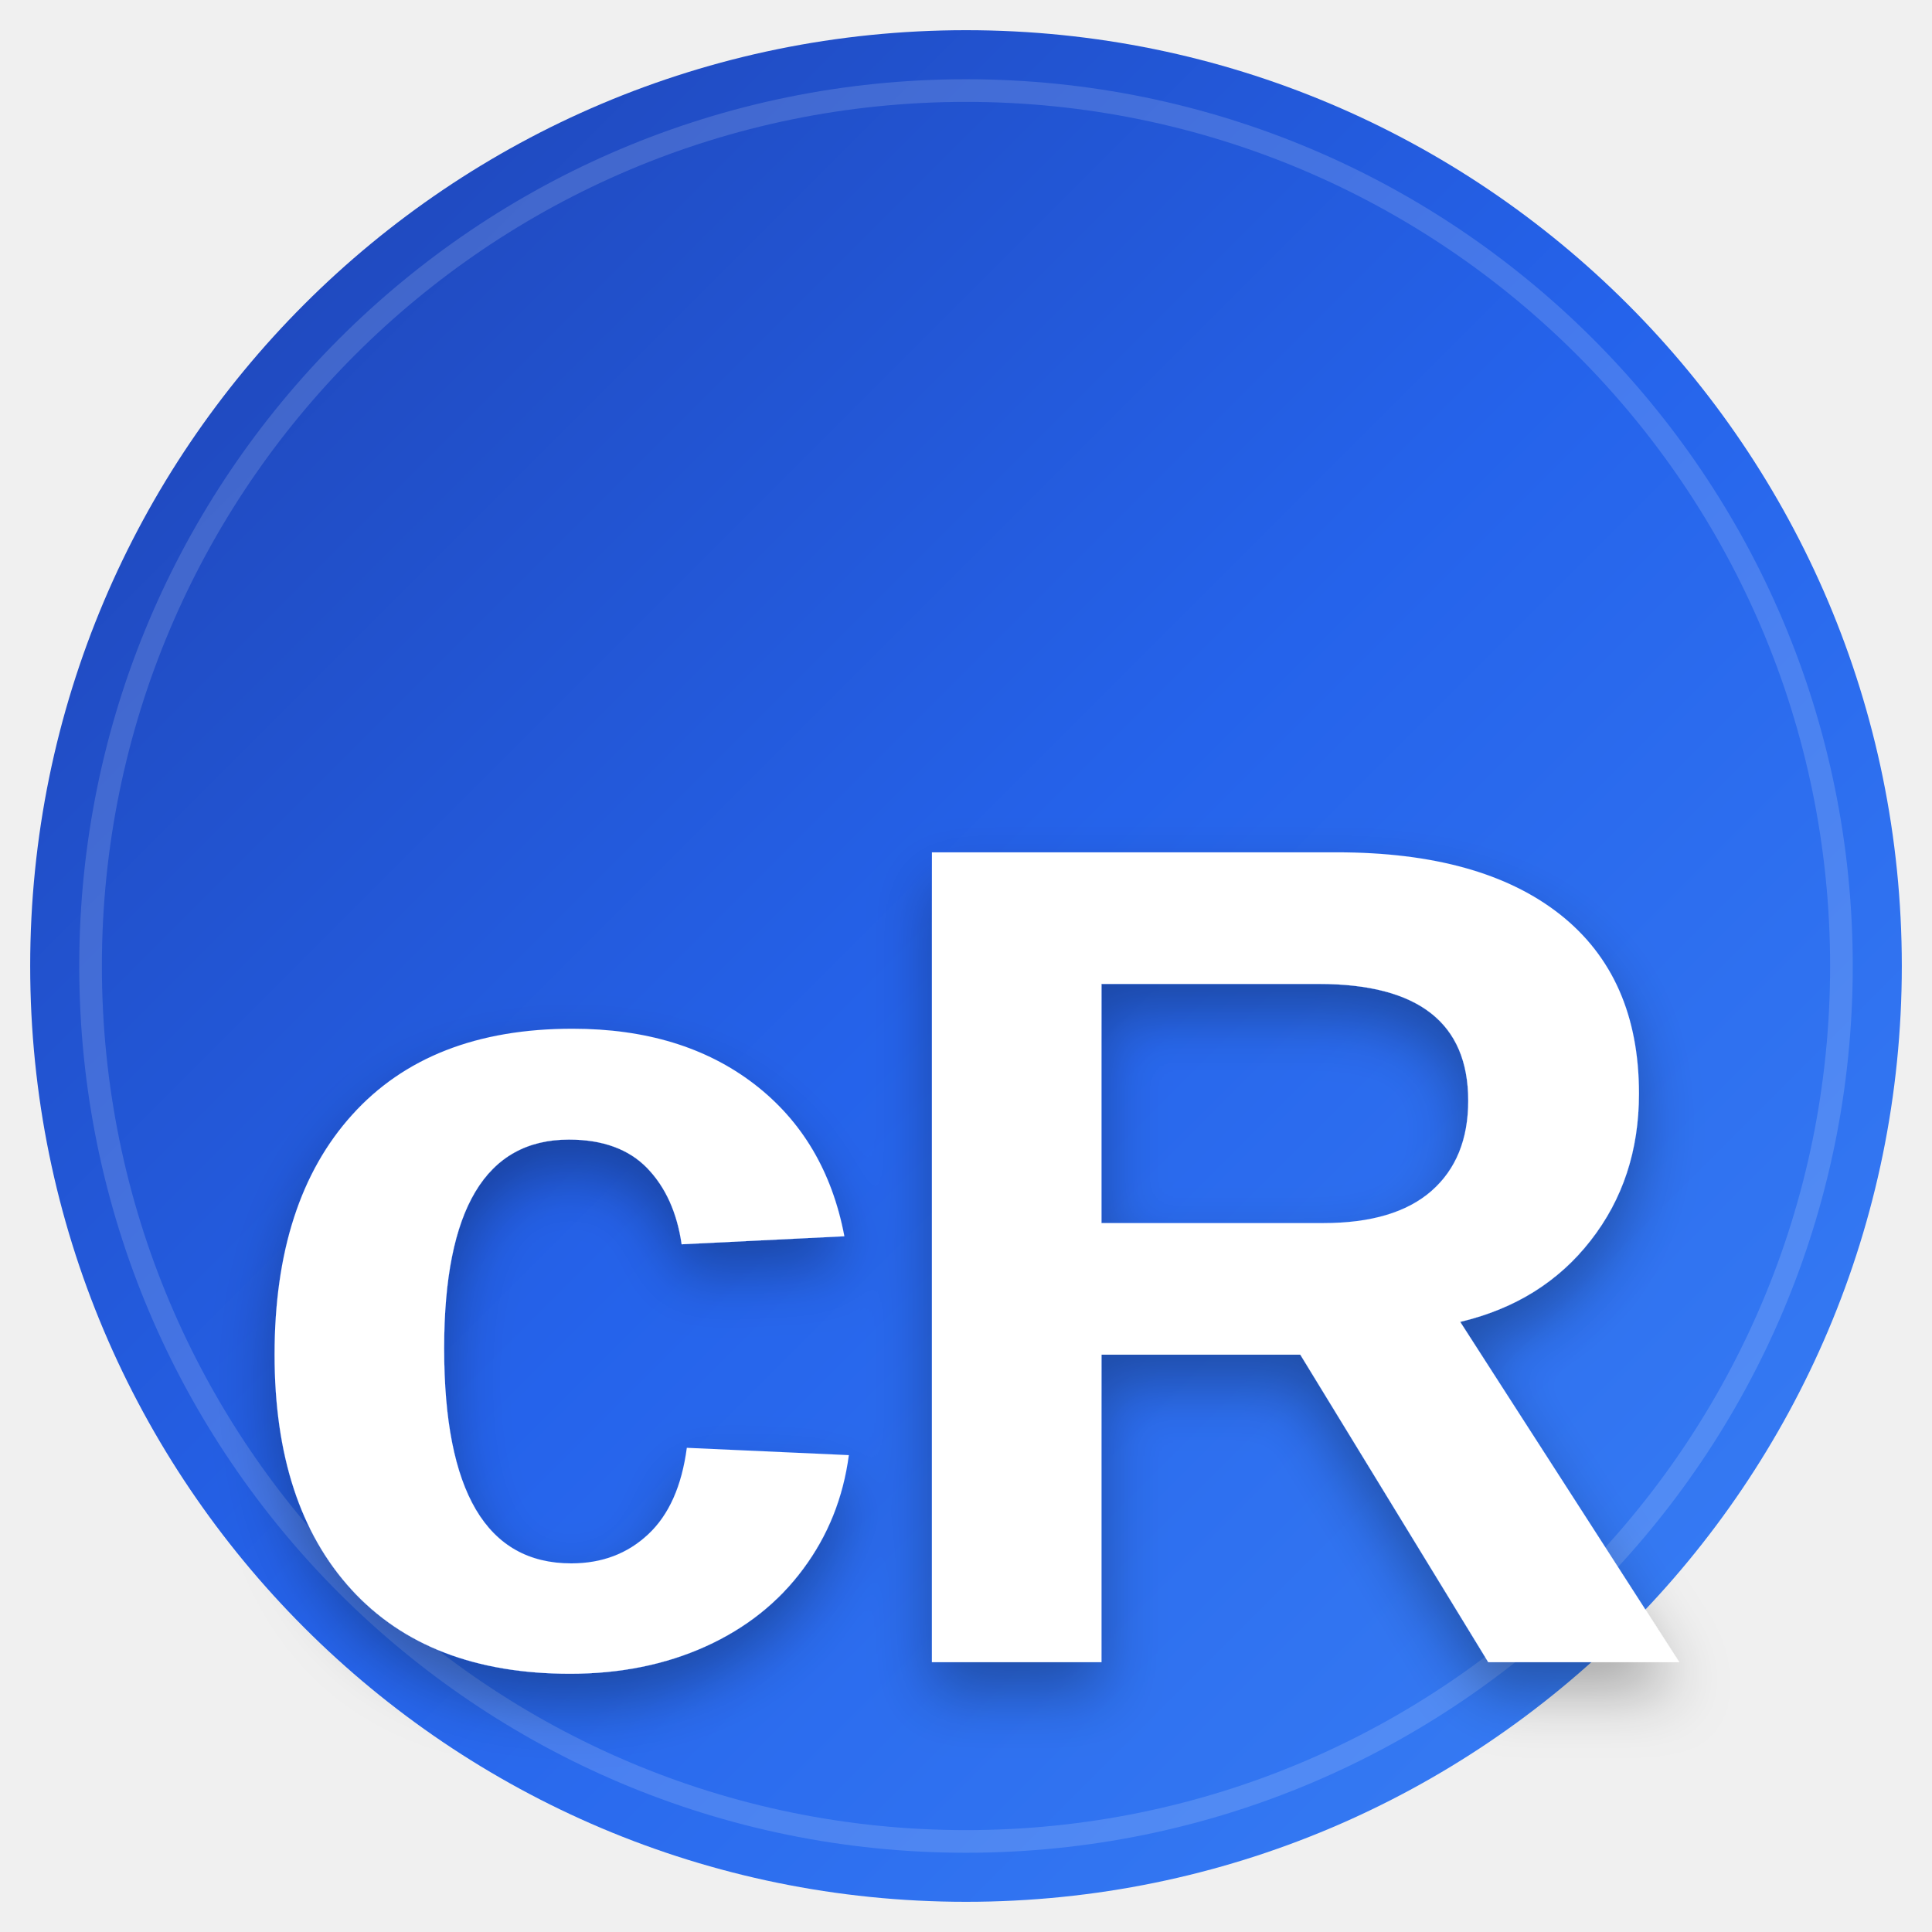
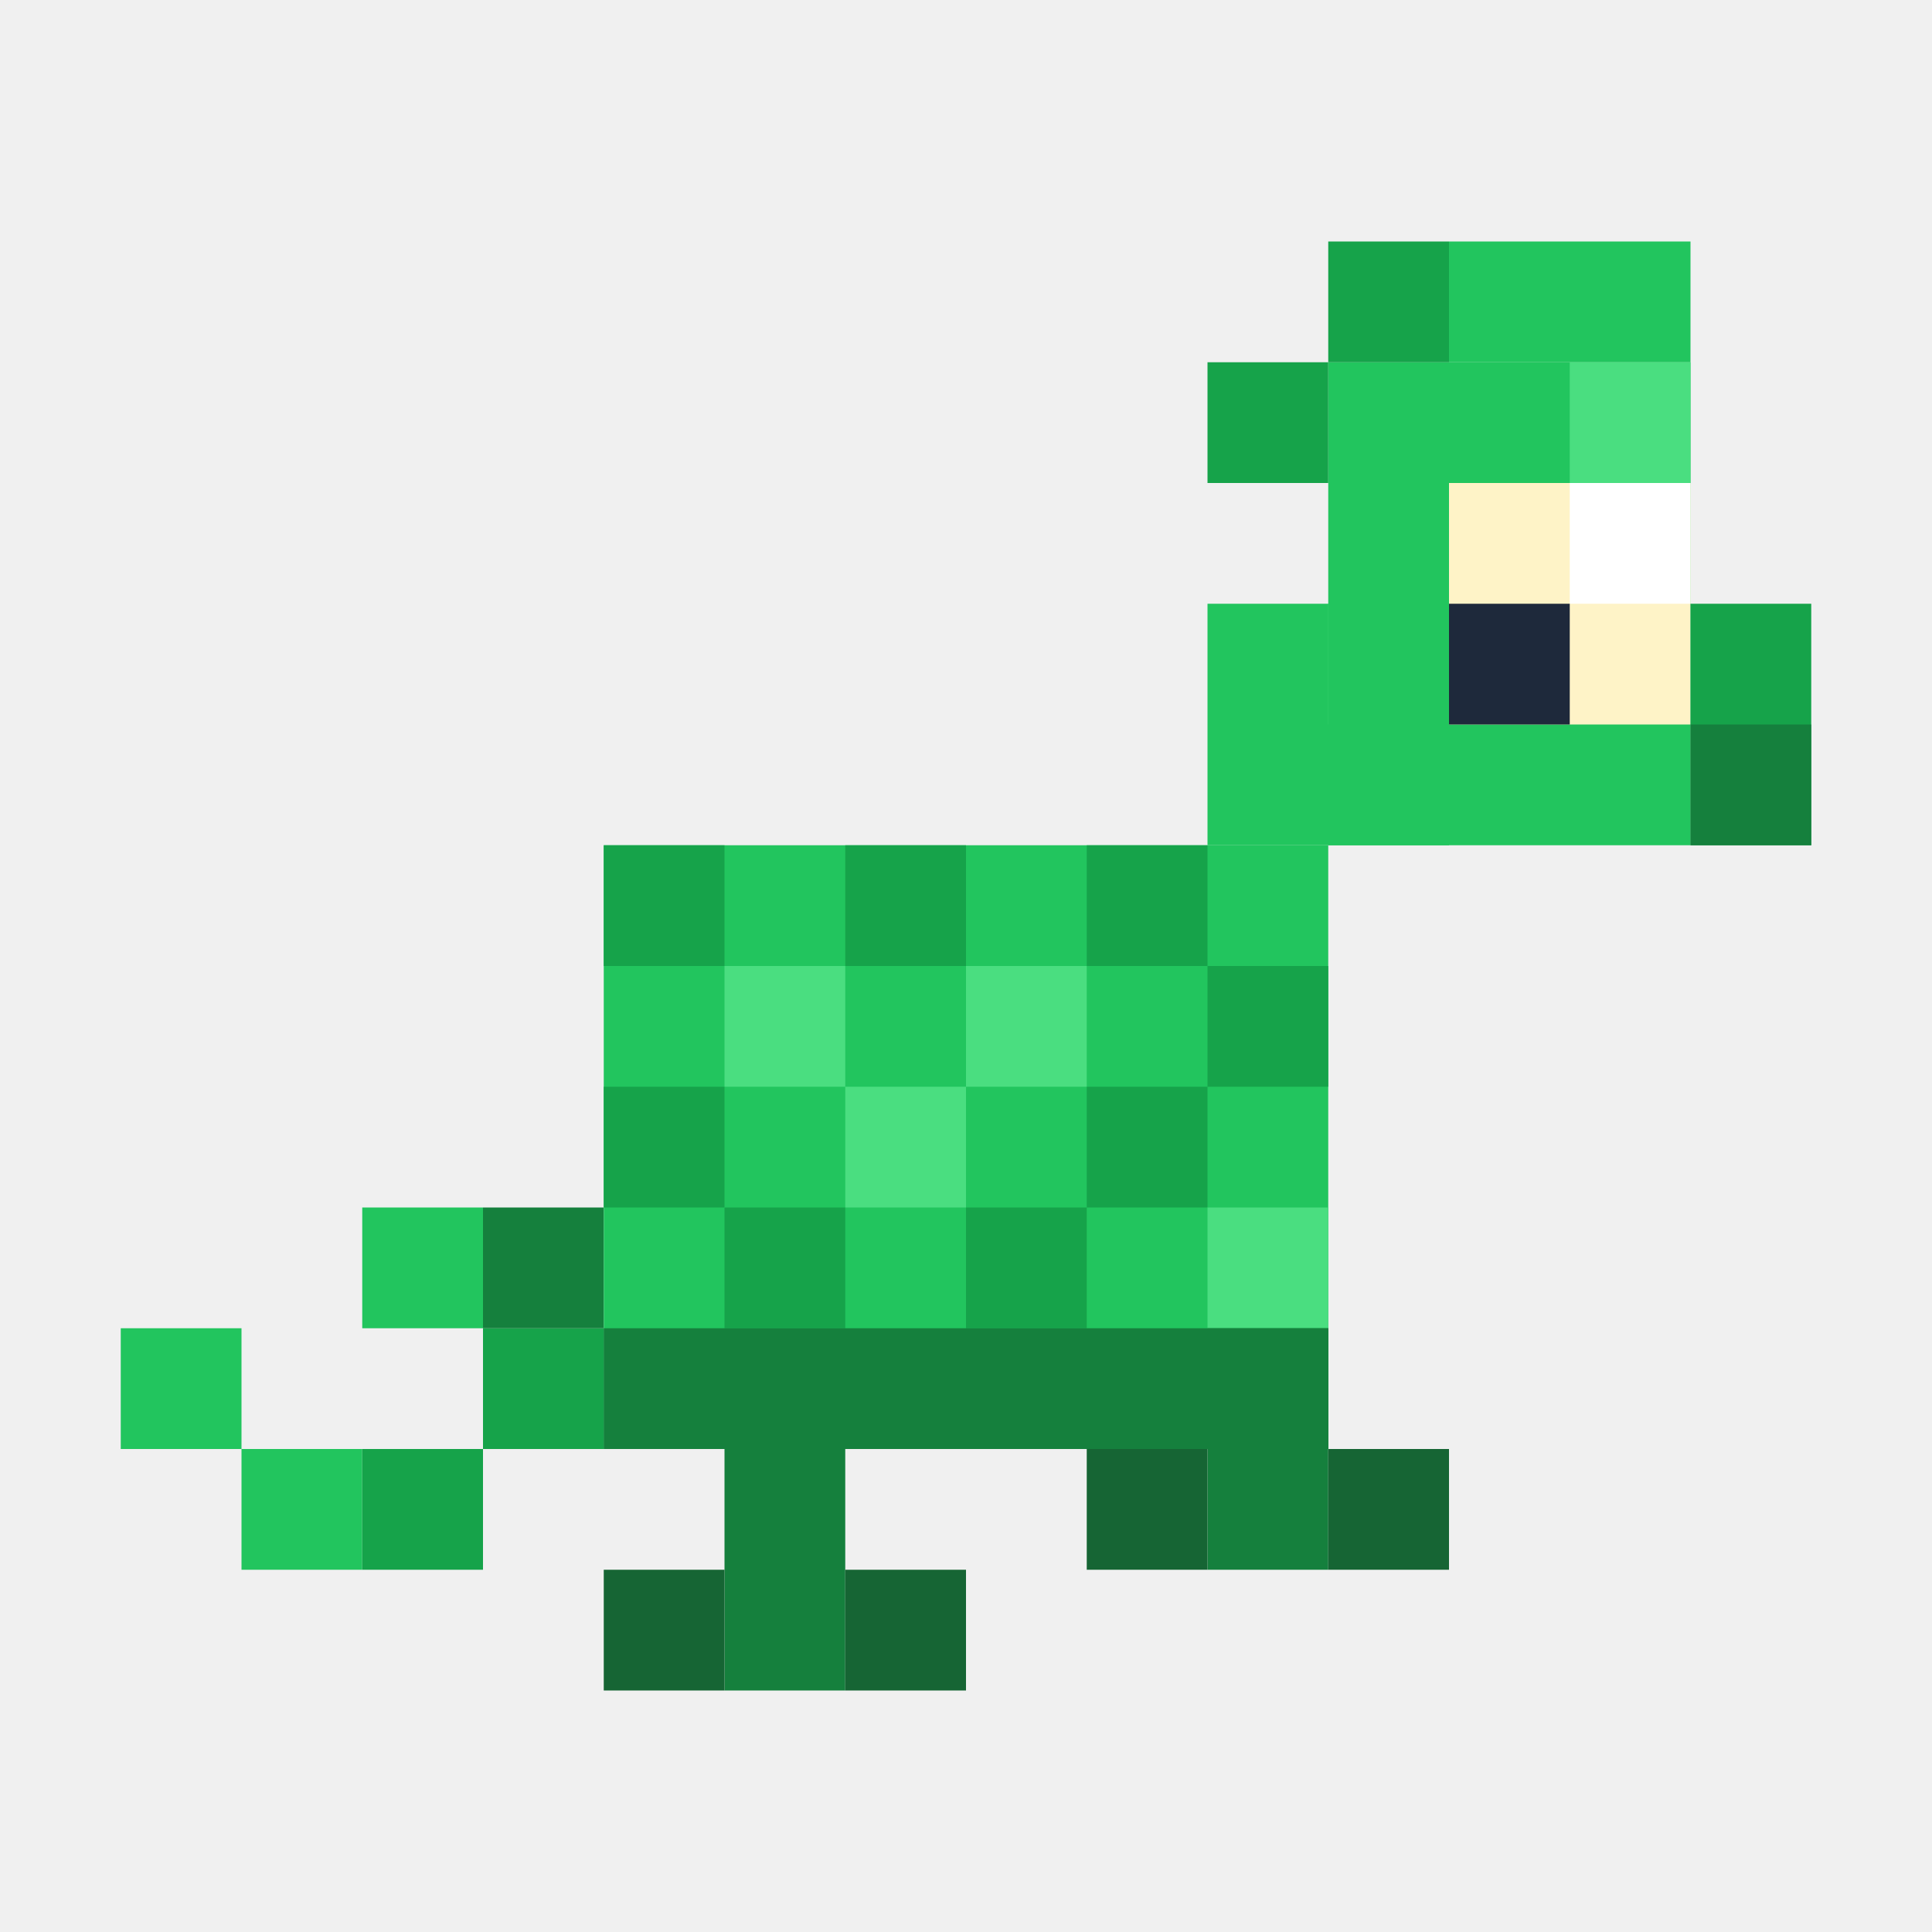
- <svg xmlns="http://www.w3.org/2000/svg" viewBox="0 0 128 128" width="128" height="128">
-   <defs>
-     <linearGradient id="bgGrad" x1="0%" y1="0%" x2="100%" y2="100%">
-       <stop offset="0%" style="stop-color:#1e40af;stop-opacity:1" />
-       <stop offset="50%" style="stop-color:#2563eb;stop-opacity:1" />
-       <stop offset="100%" style="stop-color:#3b82f6;stop-opacity:1" />
-     </linearGradient>
-     <filter id="textShadow" x="-50%" y="-50%" width="200%" height="200%">
-       <feDropShadow dx="0" dy="2" stdDeviation="2" flood-color="#000000" flood-opacity="0.3" />
-     </filter>
-   </defs>
-   <circle cx="64" cy="64" r="62" fill="url(#bgGrad)" />
-   <circle cx="64" cy="64" r="58" fill="none" stroke="rgba(255,255,255,0.15)" stroke-width="1.5" />
-   <text x="64" y="88" font-family="system-ui, -apple-system, 'Segoe UI', 'Arial', sans-serif" font-size="78" font-weight="900" fill="white" text-anchor="middle" dominant-baseline="middle" filter="url(#textShadow)" style="letter-spacing: -2px;">cR</text>
+ <svg xmlns="http://www.w3.org/2000/svg" viewBox="0 0 32 32" width="32" height="32">
+   <rect x="2" y="22" width="2" height="2" fill="#22c55e" />
+   <rect x="4" y="24" width="2" height="2" fill="#22c55e" />
+   <rect x="6" y="24" width="2" height="2" fill="#16a34a" />
+   <rect x="8" y="22" width="2" height="2" fill="#16a34a" />
+   <rect x="8" y="20" width="2" height="2" fill="#15803d" />
+   <rect x="6" y="20" width="2" height="2" fill="#22c55e" />
+   <rect x="12" y="24" width="2" height="4" fill="#15803d" />
+   <rect x="10" y="26" width="2" height="2" fill="#166534" />
+   <rect x="14" y="26" width="2" height="2" fill="#166534" />
+   <rect x="10" y="14" width="12" height="10" fill="#22c55e" />
+   <rect x="10" y="14" width="2" height="2" fill="#16a34a" />
+   <rect x="14" y="14" width="2" height="2" fill="#16a34a" />
+   <rect x="18" y="14" width="2" height="2" fill="#16a34a" />
+   <rect x="12" y="16" width="2" height="2" fill="#4ade80" />
+   <rect x="16" y="16" width="2" height="2" fill="#4ade80" />
+   <rect x="20" y="16" width="2" height="2" fill="#16a34a" />
+   <rect x="10" y="18" width="2" height="2" fill="#16a34a" />
+   <rect x="14" y="18" width="2" height="2" fill="#4ade80" />
+   <rect x="18" y="18" width="2" height="2" fill="#16a34a" />
+   <rect x="12" y="20" width="2" height="2" fill="#16a34a" />
+   <rect x="16" y="20" width="2" height="2" fill="#16a34a" />
+   <rect x="20" y="20" width="2" height="2" fill="#4ade80" />
+   <rect x="10" y="22" width="12" height="2" fill="#15803d" />
+   <rect x="20" y="22" width="2" height="4" fill="#15803d" />
+   <rect x="18" y="24" width="2" height="2" fill="#166534" />
+   <rect x="22" y="24" width="2" height="2" fill="#166534" />
+   <rect x="20" y="10" width="4" height="4" fill="#22c55e" />
+   <rect x="22" y="10" width="2" height="2" fill="#4ade80" />
+   <rect x="22" y="6" width="6" height="8" fill="#22c55e" />
+   <rect x="24" y="4" width="4" height="2" fill="#22c55e" />
+   <rect x="26" y="6" width="2" height="2" fill="#4ade80" />
+   <rect x="22" y="4" width="2" height="2" fill="#16a34a" />
+   <rect x="20" y="6" width="2" height="2" fill="#16a34a" />
+   <rect x="24" y="8" width="4" height="4" fill="#fef3c7" />
+   <rect x="26" y="8" width="2" height="2" fill="#ffffff" />
+   <rect x="24" y="10" width="2" height="2" fill="#1e293b" />
+   <rect x="28" y="10" width="2" height="4" fill="#16a34a" />
+   <rect x="28" y="12" width="2" height="2" fill="#15803d" />
</svg>
